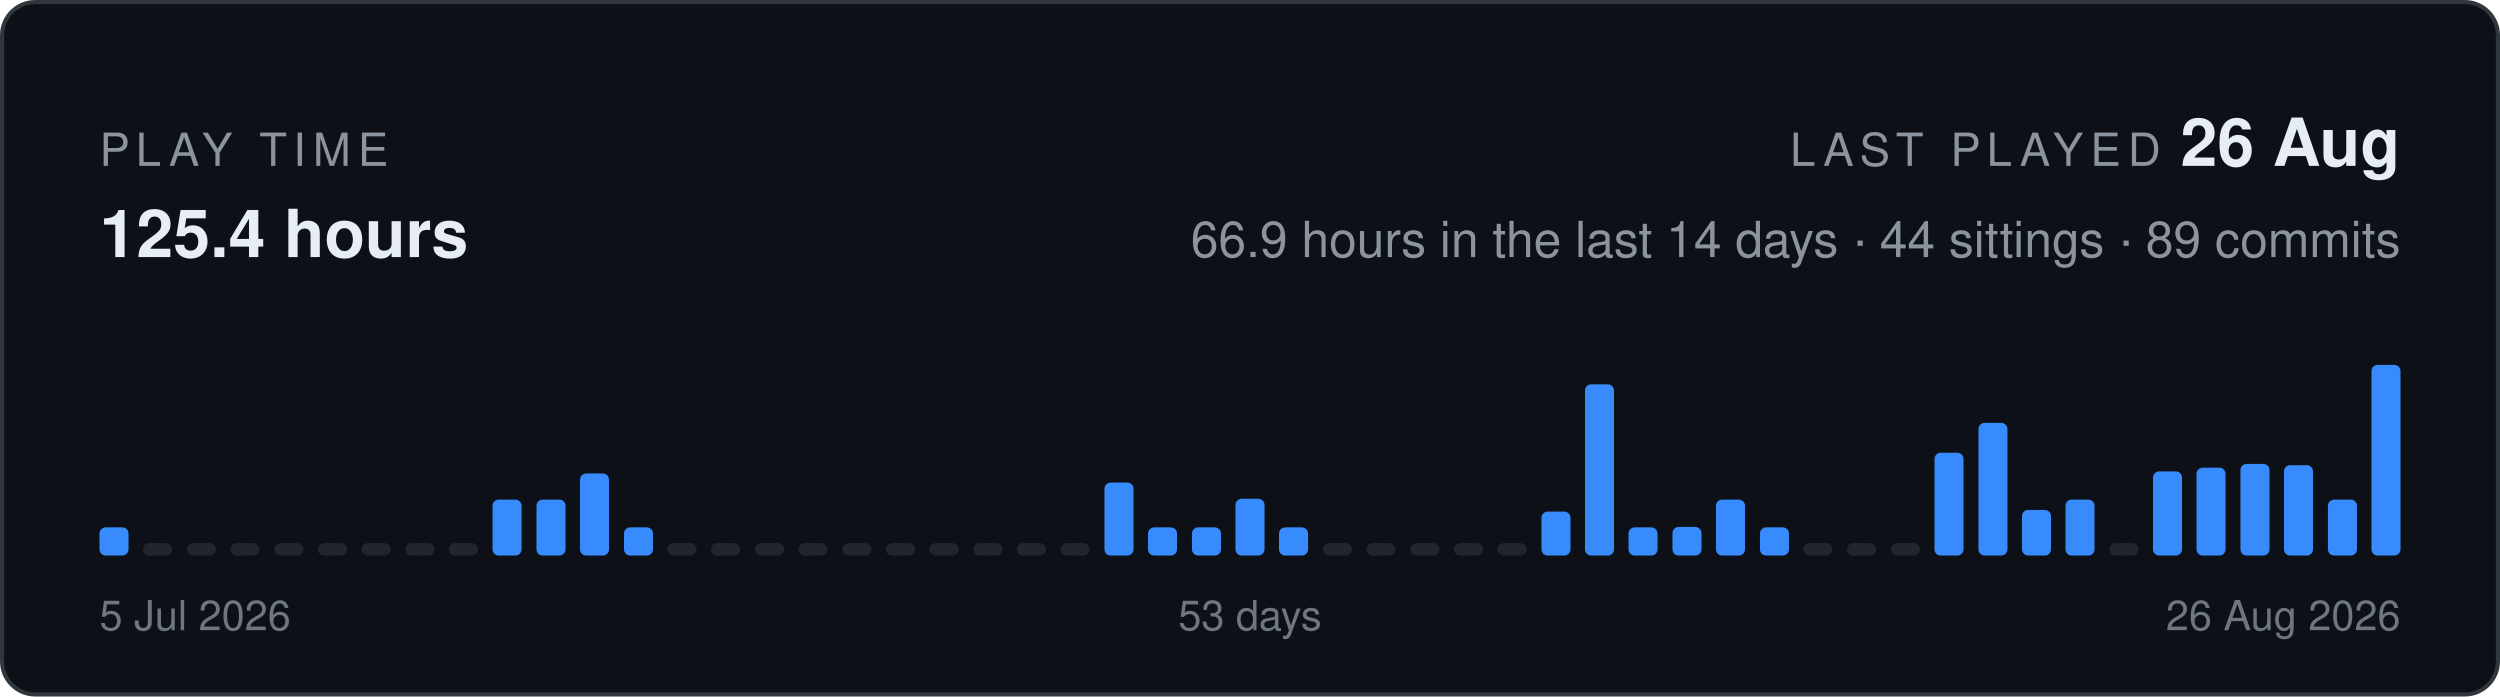
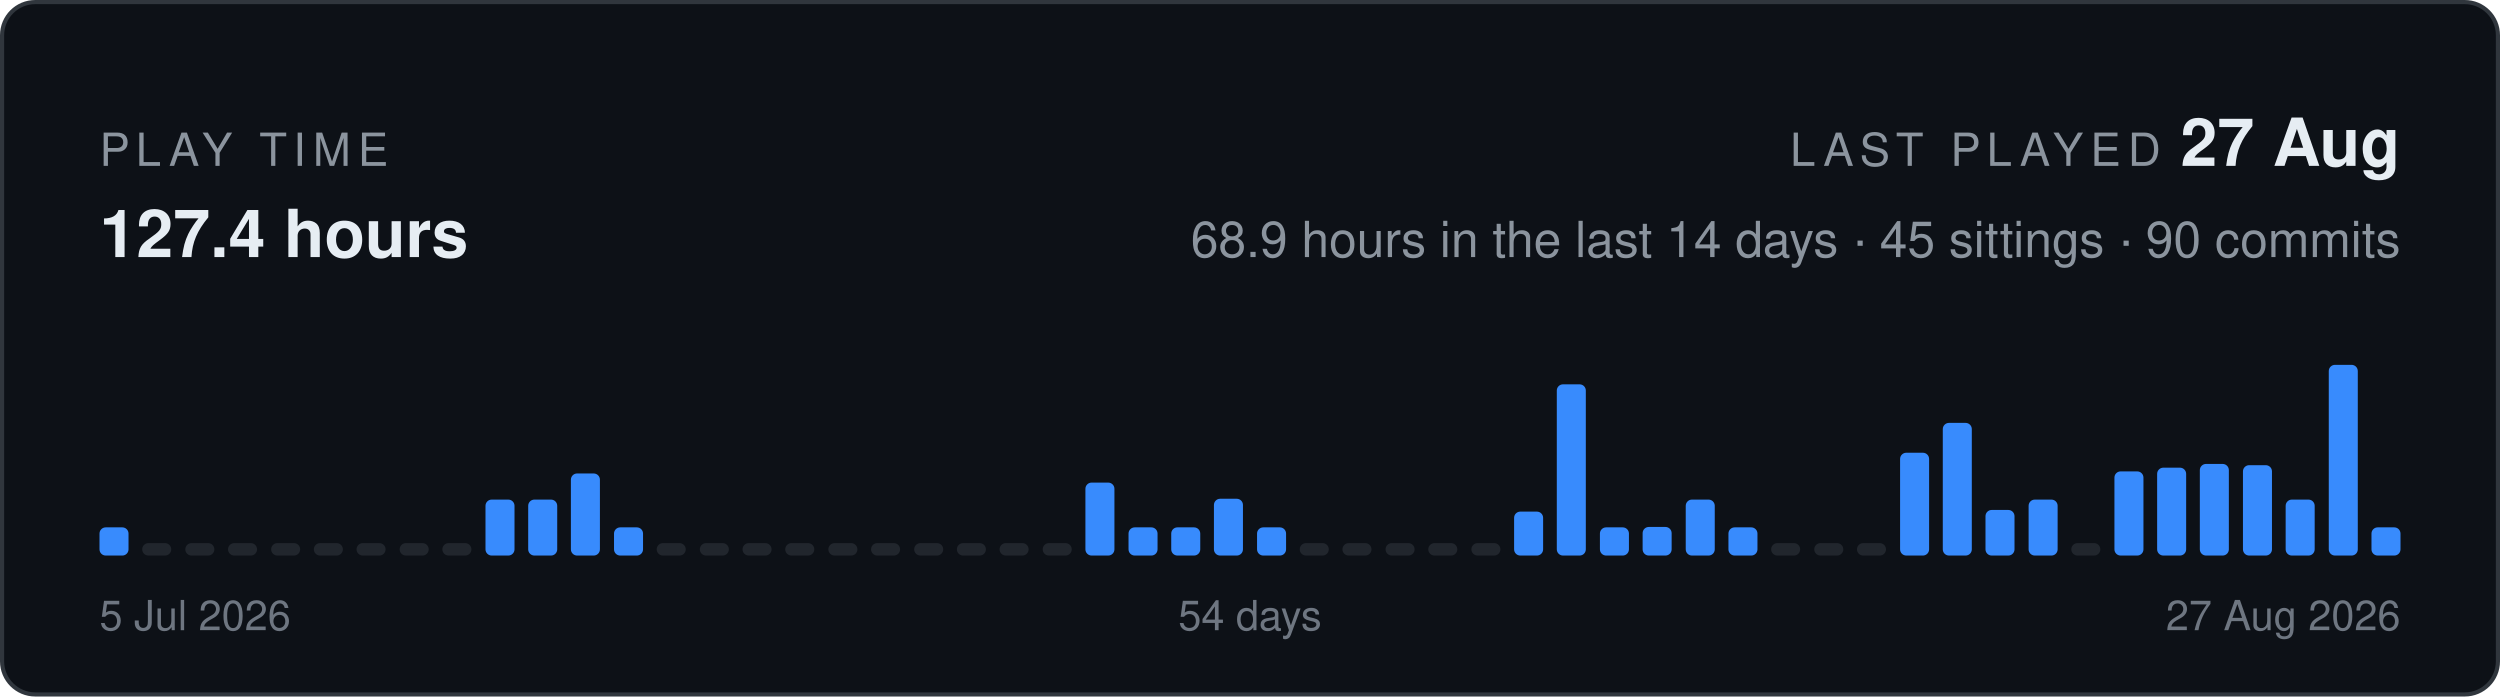
- <svg xmlns="http://www.w3.org/2000/svg" width="603" height="168" viewBox="0 0 603 168" role="img" aria-label="Play time: 125.4 hours over 89 commits, last played 26 Aug">
+ <svg xmlns="http://www.w3.org/2000/svg" width="603" height="168" viewBox="0 0 603 168" role="img" aria-label="Play time: 127.4 hours over 90 commits, last played 27 Aug">
  <style>
    .card { fill: #0d1117; stroke: #30363d }
    text { font-family: -apple-system, BlinkMacSystemFont, "Segoe UI", Helvetica, Arial, sans-serif }
    .label { font-size: 11px; letter-spacing: 1.7px; fill: #8b949e }
    .stat { font-size: 16px; font-weight: 600; letter-spacing: normal; fill: #e6edf3 }
    .note { font-size: 12px; fill: #8b949e }
    .axis { font-size: 10px; fill: #6e7681 }
    .bar { fill: #388bfd }
    .bar-quiet { fill: #21262d }
  </style>
  <rect class="card" x="0.5" y="0.5" width="602" height="167" rx="8" />
  <text class="label" x="24" y="40">PLAY TIME</text>
-   <text class="stat" x="24" y="62">125.4 hours</text>
-   <text class="label" x="579" y="40" text-anchor="end">LAST PLAYED <tspan class="stat">26 Aug</tspan>
+   <text class="stat" x="24" y="62">127.4 hours</text>
+   <text class="label" x="579" y="40" text-anchor="end">LAST PLAYED <tspan class="stat">27 Aug</tspan>
  </text>
-   <text class="note" x="579" y="62" text-anchor="end">66.9 hours in the last 14 days   ·   44 sittings   ·   89 commits</text>
+   <text class="note" x="579" y="62" text-anchor="end">68.9 hours in the last 14 days   ·   45 sittings   ·   90 commits</text>
  <rect class="bar" x="24.0" y="127.2" width="7" height="6.8" rx="1.5" />
-   <rect class="bar-quiet" x="34.5" y="131.0" width="7" height="3.0" rx="1.5" />
-   <rect class="bar-quiet" x="45.1" y="131.0" width="7" height="3.0" rx="1.5" />
-   <rect class="bar-quiet" x="55.6" y="131.0" width="7" height="3.0" rx="1.5" />
-   <rect class="bar-quiet" x="66.2" y="131.0" width="7" height="3.0" rx="1.5" />
-   <rect class="bar-quiet" x="76.7" y="131.0" width="7" height="3.0" rx="1.5" />
-   <rect class="bar-quiet" x="87.2" y="131.0" width="7" height="3.0" rx="1.5" />
-   <rect class="bar-quiet" x="97.8" y="131.0" width="7" height="3.0" rx="1.5" />
-   <rect class="bar-quiet" x="108.3" y="131.0" width="7" height="3.0" rx="1.5" />
-   <rect class="bar" x="118.8" y="120.5" width="7" height="13.5" rx="1.5" />
-   <rect class="bar" x="129.4" y="120.5" width="7" height="13.5" rx="1.5" />
-   <rect class="bar" x="139.9" y="114.2" width="7" height="19.8" rx="1.5" />
-   <rect class="bar" x="150.5" y="127.2" width="7" height="6.8" rx="1.5" />
-   <rect class="bar-quiet" x="161.0" y="131.0" width="7" height="3.0" rx="1.5" />
-   <rect class="bar-quiet" x="171.5" y="131.0" width="7" height="3.0" rx="1.5" />
-   <rect class="bar-quiet" x="182.1" y="131.0" width="7" height="3.0" rx="1.5" />
-   <rect class="bar-quiet" x="192.6" y="131.0" width="7" height="3.0" rx="1.5" />
-   <rect class="bar-quiet" x="203.2" y="131.0" width="7" height="3.0" rx="1.5" />
-   <rect class="bar-quiet" x="213.7" y="131.0" width="7" height="3.0" rx="1.5" />
-   <rect class="bar-quiet" x="224.2" y="131.0" width="7" height="3.0" rx="1.5" />
-   <rect class="bar-quiet" x="234.8" y="131.0" width="7" height="3.0" rx="1.5" />
-   <rect class="bar-quiet" x="245.3" y="131.0" width="7" height="3.0" rx="1.5" />
-   <rect class="bar-quiet" x="255.8" y="131.0" width="7" height="3.0" rx="1.5" />
-   <rect class="bar" x="266.4" y="116.4" width="7" height="17.6" rx="1.5" />
-   <rect class="bar" x="276.9" y="127.2" width="7" height="6.8" rx="1.5" />
-   <rect class="bar" x="287.5" y="127.2" width="7" height="6.8" rx="1.5" />
-   <rect class="bar" x="298.0" y="120.3" width="7" height="13.7" rx="1.5" />
-   <rect class="bar" x="308.5" y="127.2" width="7" height="6.8" rx="1.5" />
-   <rect class="bar-quiet" x="319.1" y="131.0" width="7" height="3.0" rx="1.5" />
-   <rect class="bar-quiet" x="329.6" y="131.0" width="7" height="3.0" rx="1.5" />
-   <rect class="bar-quiet" x="340.2" y="131.0" width="7" height="3.0" rx="1.5" />
-   <rect class="bar-quiet" x="350.7" y="131.0" width="7" height="3.0" rx="1.5" />
-   <rect class="bar-quiet" x="361.2" y="131.0" width="7" height="3.0" rx="1.5" />
-   <rect class="bar" x="371.8" y="123.4" width="7" height="10.6" rx="1.5" />
-   <rect class="bar" x="382.3" y="92.7" width="7" height="41.3" rx="1.5" />
-   <rect class="bar" x="392.8" y="127.2" width="7" height="6.8" rx="1.5" />
-   <rect class="bar" x="403.4" y="127.1" width="7" height="6.9" rx="1.5" />
-   <rect class="bar" x="413.9" y="120.5" width="7" height="13.5" rx="1.5" />
-   <rect class="bar" x="424.5" y="127.2" width="7" height="6.8" rx="1.5" />
-   <rect class="bar-quiet" x="435.0" y="131.0" width="7" height="3.0" rx="1.5" />
-   <rect class="bar-quiet" x="445.5" y="131.0" width="7" height="3.0" rx="1.5" />
-   <rect class="bar-quiet" x="456.1" y="131.0" width="7" height="3.0" rx="1.5" />
-   <rect class="bar" x="466.6" y="109.2" width="7" height="24.8" rx="1.5" />
-   <rect class="bar" x="477.2" y="102.0" width="7" height="32.0" rx="1.5" />
-   <rect class="bar" x="487.7" y="123.0" width="7" height="11.0" rx="1.5" />
-   <rect class="bar" x="498.2" y="120.5" width="7" height="13.5" rx="1.5" />
-   <rect class="bar-quiet" x="508.8" y="131.0" width="7" height="3.0" rx="1.5" />
-   <rect class="bar" x="519.3" y="113.7" width="7" height="20.3" rx="1.5" />
-   <rect class="bar" x="529.8" y="112.8" width="7" height="21.2" rx="1.5" />
-   <rect class="bar" x="540.4" y="111.9" width="7" height="22.1" rx="1.5" />
-   <rect class="bar" x="550.9" y="112.2" width="7" height="21.8" rx="1.5" />
-   <rect class="bar" x="561.5" y="120.5" width="7" height="13.5" rx="1.5" />
-   <rect class="bar" x="572.0" y="88.0" width="7" height="46.0" rx="1.5" />
+   <rect class="bar-quiet" x="34.3" y="131.0" width="7" height="3.0" rx="1.5" />
+   <rect class="bar-quiet" x="44.7" y="131.0" width="7" height="3.0" rx="1.5" />
+   <rect class="bar-quiet" x="55.0" y="131.0" width="7" height="3.0" rx="1.5" />
+   <rect class="bar-quiet" x="65.4" y="131.0" width="7" height="3.0" rx="1.5" />
+   <rect class="bar-quiet" x="75.7" y="131.0" width="7" height="3.0" rx="1.5" />
+   <rect class="bar-quiet" x="86.0" y="131.0" width="7" height="3.0" rx="1.5" />
+   <rect class="bar-quiet" x="96.4" y="131.0" width="7" height="3.0" rx="1.5" />
+   <rect class="bar-quiet" x="106.7" y="131.0" width="7" height="3.0" rx="1.5" />
+   <rect class="bar" x="117.1" y="120.5" width="7" height="13.5" rx="1.5" />
+   <rect class="bar" x="127.4" y="120.5" width="7" height="13.5" rx="1.5" />
+   <rect class="bar" x="137.7" y="114.2" width="7" height="19.8" rx="1.5" />
+   <rect class="bar" x="148.1" y="127.2" width="7" height="6.8" rx="1.5" />
+   <rect class="bar-quiet" x="158.4" y="131.0" width="7" height="3.0" rx="1.5" />
+   <rect class="bar-quiet" x="168.8" y="131.0" width="7" height="3.0" rx="1.5" />
+   <rect class="bar-quiet" x="179.1" y="131.0" width="7" height="3.0" rx="1.5" />
+   <rect class="bar-quiet" x="189.4" y="131.0" width="7" height="3.0" rx="1.5" />
+   <rect class="bar-quiet" x="199.8" y="131.0" width="7" height="3.0" rx="1.5" />
+   <rect class="bar-quiet" x="210.1" y="131.0" width="7" height="3.0" rx="1.5" />
+   <rect class="bar-quiet" x="220.5" y="131.0" width="7" height="3.0" rx="1.5" />
+   <rect class="bar-quiet" x="230.8" y="131.0" width="7" height="3.0" rx="1.5" />
+   <rect class="bar-quiet" x="241.1" y="131.0" width="7" height="3.0" rx="1.5" />
+   <rect class="bar-quiet" x="251.5" y="131.0" width="7" height="3.0" rx="1.5" />
+   <rect class="bar" x="261.8" y="116.4" width="7" height="17.6" rx="1.5" />
+   <rect class="bar" x="272.2" y="127.2" width="7" height="6.8" rx="1.5" />
+   <rect class="bar" x="282.5" y="127.2" width="7" height="6.8" rx="1.5" />
+   <rect class="bar" x="292.8" y="120.3" width="7" height="13.7" rx="1.5" />
+   <rect class="bar" x="303.2" y="127.2" width="7" height="6.8" rx="1.5" />
+   <rect class="bar-quiet" x="313.5" y="131.0" width="7" height="3.0" rx="1.5" />
+   <rect class="bar-quiet" x="323.8" y="131.0" width="7" height="3.0" rx="1.5" />
+   <rect class="bar-quiet" x="334.2" y="131.0" width="7" height="3.0" rx="1.5" />
+   <rect class="bar-quiet" x="344.5" y="131.0" width="7" height="3.0" rx="1.5" />
+   <rect class="bar-quiet" x="354.9" y="131.0" width="7" height="3.0" rx="1.5" />
+   <rect class="bar" x="365.2" y="123.4" width="7" height="10.6" rx="1.5" />
+   <rect class="bar" x="375.5" y="92.7" width="7" height="41.3" rx="1.5" />
+   <rect class="bar" x="385.9" y="127.2" width="7" height="6.8" rx="1.5" />
+   <rect class="bar" x="396.2" y="127.1" width="7" height="6.9" rx="1.5" />
+   <rect class="bar" x="406.6" y="120.5" width="7" height="13.5" rx="1.5" />
+   <rect class="bar" x="416.9" y="127.2" width="7" height="6.8" rx="1.5" />
+   <rect class="bar-quiet" x="427.2" y="131.0" width="7" height="3.0" rx="1.5" />
+   <rect class="bar-quiet" x="437.6" y="131.0" width="7" height="3.0" rx="1.5" />
+   <rect class="bar-quiet" x="447.9" y="131.0" width="7" height="3.0" rx="1.5" />
+   <rect class="bar" x="458.3" y="109.2" width="7" height="24.8" rx="1.5" />
+   <rect class="bar" x="468.6" y="102.0" width="7" height="32.0" rx="1.5" />
+   <rect class="bar" x="478.9" y="123.0" width="7" height="11.0" rx="1.5" />
+   <rect class="bar" x="489.3" y="120.5" width="7" height="13.5" rx="1.5" />
+   <rect class="bar-quiet" x="499.6" y="131.0" width="7" height="3.0" rx="1.5" />
+   <rect class="bar" x="510.0" y="113.7" width="7" height="20.3" rx="1.5" />
+   <rect class="bar" x="520.3" y="112.8" width="7" height="21.2" rx="1.5" />
+   <rect class="bar" x="530.6" y="111.9" width="7" height="22.1" rx="1.5" />
+   <rect class="bar" x="541.0" y="112.2" width="7" height="21.8" rx="1.5" />
+   <rect class="bar" x="551.3" y="120.5" width="7" height="13.5" rx="1.5" />
+   <rect class="bar" x="561.7" y="88.0" width="7" height="46.0" rx="1.5" />
+   <rect class="bar" x="572.0" y="127.2" width="7" height="6.8" rx="1.5" />
  <text class="axis" x="24" y="152">5 Jul 2026</text>
-   <text class="axis" x="301.5" y="152" text-anchor="middle">53 days</text>
-   <text class="axis" x="579" y="152" text-anchor="end">26 Aug 2026</text>
+   <text class="axis" x="301.5" y="152" text-anchor="middle">54 days</text>
+   <text class="axis" x="579" y="152" text-anchor="end">27 Aug 2026</text>
</svg>
